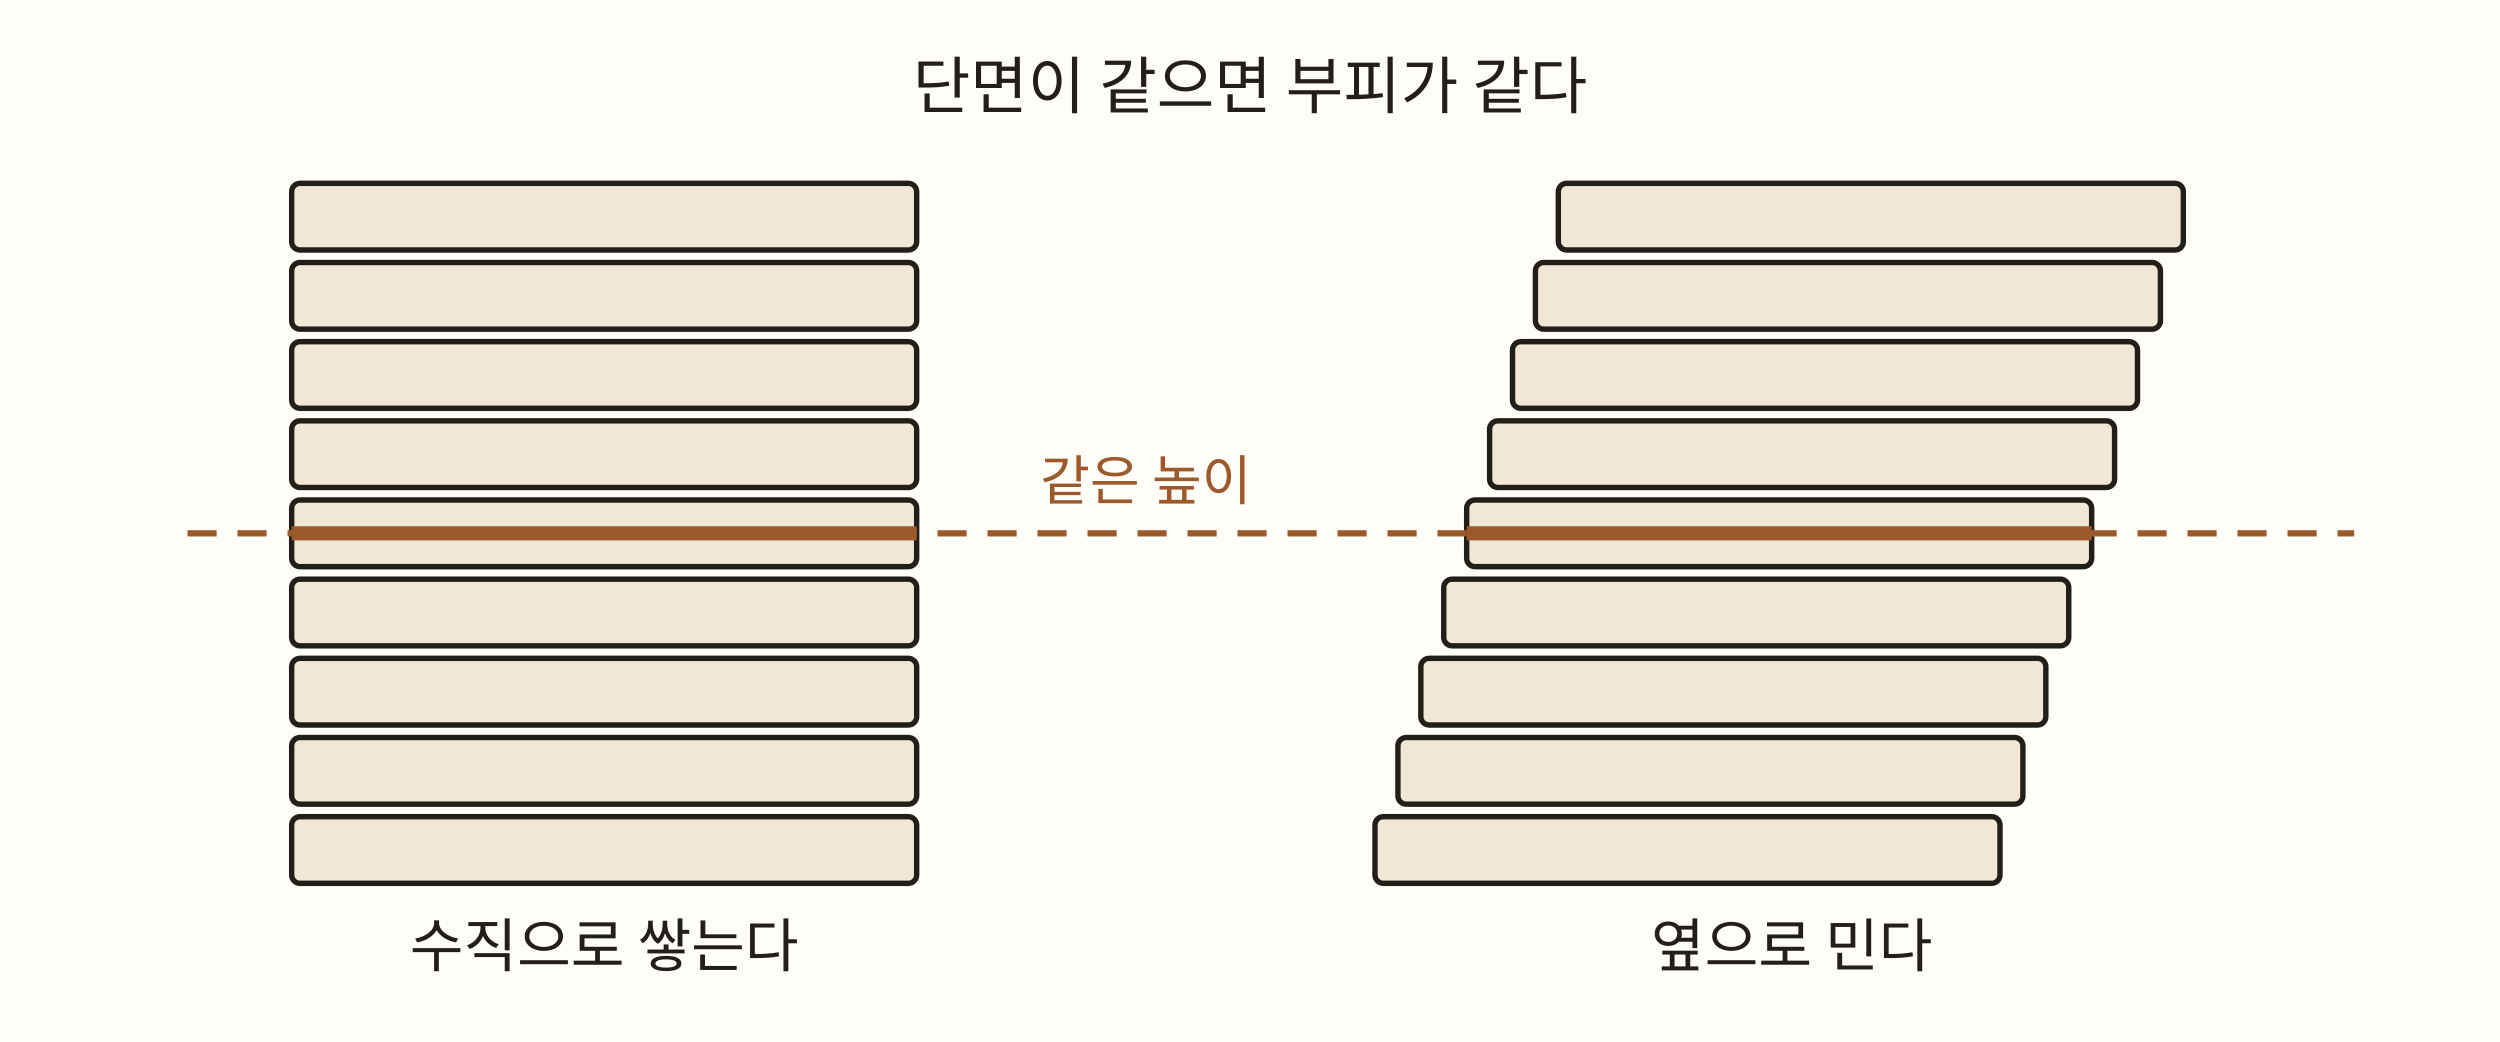
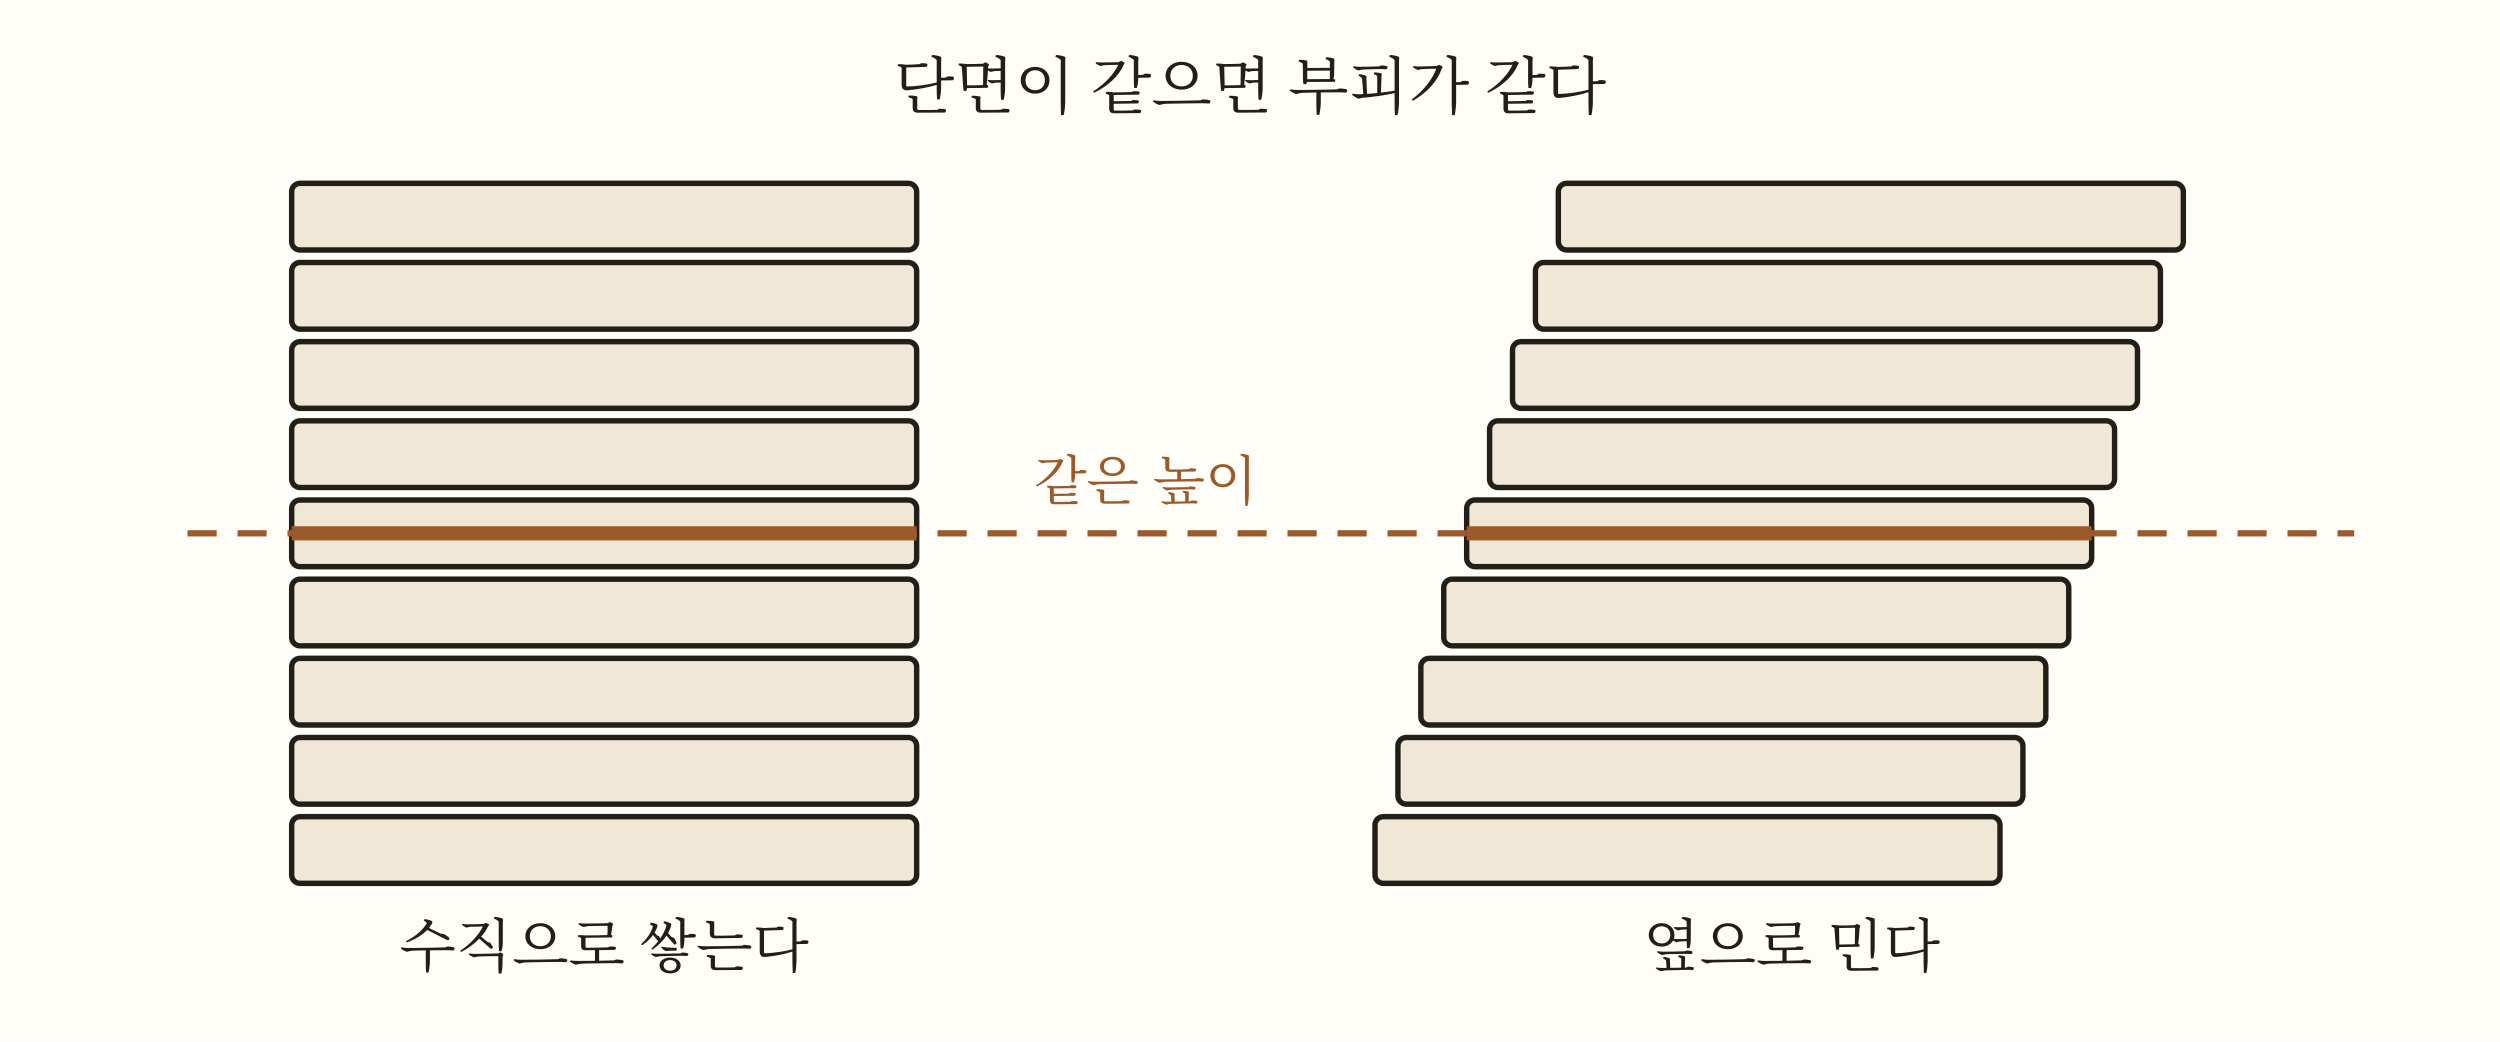
<svg xmlns="http://www.w3.org/2000/svg" viewBox="0 0 600 250" role="img" aria-label="수직으로 쌓은 카드 더미와 옆으로 민 카드 더미의 부피가 같다">
+   <style>text{font-variant-numeric:lining-nums;font-feature-settings:"lnum" 1;}</style>
  <rect width="600" height="250" fill="#FFFDF7" />
  <rect x="70.0" y="196.0" width="150" height="16" rx="2" fill="#F0E7D6" stroke="#221E18" stroke-width="1.3" />
  <rect x="70.0" y="177.0" width="150" height="16" rx="2" fill="#F0E7D6" stroke="#221E18" stroke-width="1.3" />
  <rect x="70.0" y="158.0" width="150" height="16" rx="2" fill="#F0E7D6" stroke="#221E18" stroke-width="1.3" />
  <rect x="70.0" y="139.0" width="150" height="16" rx="2" fill="#F0E7D6" stroke="#221E18" stroke-width="1.3" />
  <rect x="70.0" y="120.0" width="150" height="16" rx="2" fill="#F0E7D6" stroke="#221E18" stroke-width="1.3" />
  <rect x="70.0" y="101.0" width="150" height="16" rx="2" fill="#F0E7D6" stroke="#221E18" stroke-width="1.3" />
  <rect x="70.0" y="82.0" width="150" height="16" rx="2" fill="#F0E7D6" stroke="#221E18" stroke-width="1.3" />
  <rect x="70.0" y="63.0" width="150" height="16" rx="2" fill="#F0E7D6" stroke="#221E18" stroke-width="1.3" />
  <rect x="70.0" y="44.0" width="150" height="16" rx="2" fill="#F0E7D6" stroke="#221E18" stroke-width="1.3" />
  <rect x="330.0" y="196.0" width="150" height="16" rx="2" fill="#F0E7D6" stroke="#221E18" stroke-width="1.3" />
  <rect x="335.5" y="177.0" width="150" height="16" rx="2" fill="#F0E7D6" stroke="#221E18" stroke-width="1.3" />
  <rect x="341.0" y="158.0" width="150" height="16" rx="2" fill="#F0E7D6" stroke="#221E18" stroke-width="1.3" />
  <rect x="346.5" y="139.0" width="150" height="16" rx="2" fill="#F0E7D6" stroke="#221E18" stroke-width="1.3" />
  <rect x="352.0" y="120.0" width="150" height="16" rx="2" fill="#F0E7D6" stroke="#221E18" stroke-width="1.3" />
  <rect x="357.5" y="101.0" width="150" height="16" rx="2" fill="#F0E7D6" stroke="#221E18" stroke-width="1.3" />
  <rect x="363.0" y="82.0" width="150" height="16" rx="2" fill="#F0E7D6" stroke="#221E18" stroke-width="1.3" />
  <rect x="368.5" y="63.0" width="150" height="16" rx="2" fill="#F0E7D6" stroke="#221E18" stroke-width="1.3" />
  <rect x="374.0" y="44.0" width="150" height="16" rx="2" fill="#F0E7D6" stroke="#221E18" stroke-width="1.3" />
  <line x1="45" y1="128.0" x2="565" y2="128.0" stroke="#9C5A2C" stroke-width="1.5" stroke-dasharray="7 5" />
-   <text x="275" y="120.0" font-family="EB Garamond, Georgia, serif" font-size="13" fill="#9C5A2C" text-anchor="middle">같은 높이</text>
+   <text x="275" y="120.0" font-family="EB Garamond, Georgia, 'Noto Serif KR', 'Noto Serif CJK KR', NanumMyeongjo, Batang, AppleMyungjo, serif" font-size="13" fill="#9C5A2C" text-anchor="middle">같은 높이</text>
  <line x1="70.0" y1="128.0" x2="220.0" y2="128.0" stroke="#9C5A2C" stroke-width="3.4" />
  <line x1="352.0" y1="128.0" x2="502.0" y2="128.0" stroke="#9C5A2C" stroke-width="3.4" />
-   <text x="145" y="232" font-family="EB Garamond, Georgia, serif" font-size="14" fill="#221E18" text-anchor="middle">수직으로 쌓는다</text>
-   <text x="430" y="232" font-family="EB Garamond, Georgia, serif" font-size="14" fill="#221E18" text-anchor="middle">옆으로 민다</text>
-   <text x="300" y="26" font-family="EB Garamond, Georgia, serif" font-size="15" fill="#221E18" text-anchor="middle">단면이 같으면 부피가 같다</text>
+   <text x="145" y="232" font-family="EB Garamond, Georgia, 'Noto Serif KR', 'Noto Serif CJK KR', NanumMyeongjo, Batang, AppleMyungjo, serif" font-size="14" fill="#221E18" text-anchor="middle">수직으로 쌓는다</text>
+   <text x="430" y="232" font-family="EB Garamond, Georgia, 'Noto Serif KR', 'Noto Serif CJK KR', NanumMyeongjo, Batang, AppleMyungjo, serif" font-size="14" fill="#221E18" text-anchor="middle">옆으로 민다</text>
+   <text x="300" y="26" font-family="EB Garamond, Georgia, 'Noto Serif KR', 'Noto Serif CJK KR', NanumMyeongjo, Batang, AppleMyungjo, serif" font-size="15" fill="#221E18" text-anchor="middle">단면이 같으면 부피가 같다</text>
</svg>
